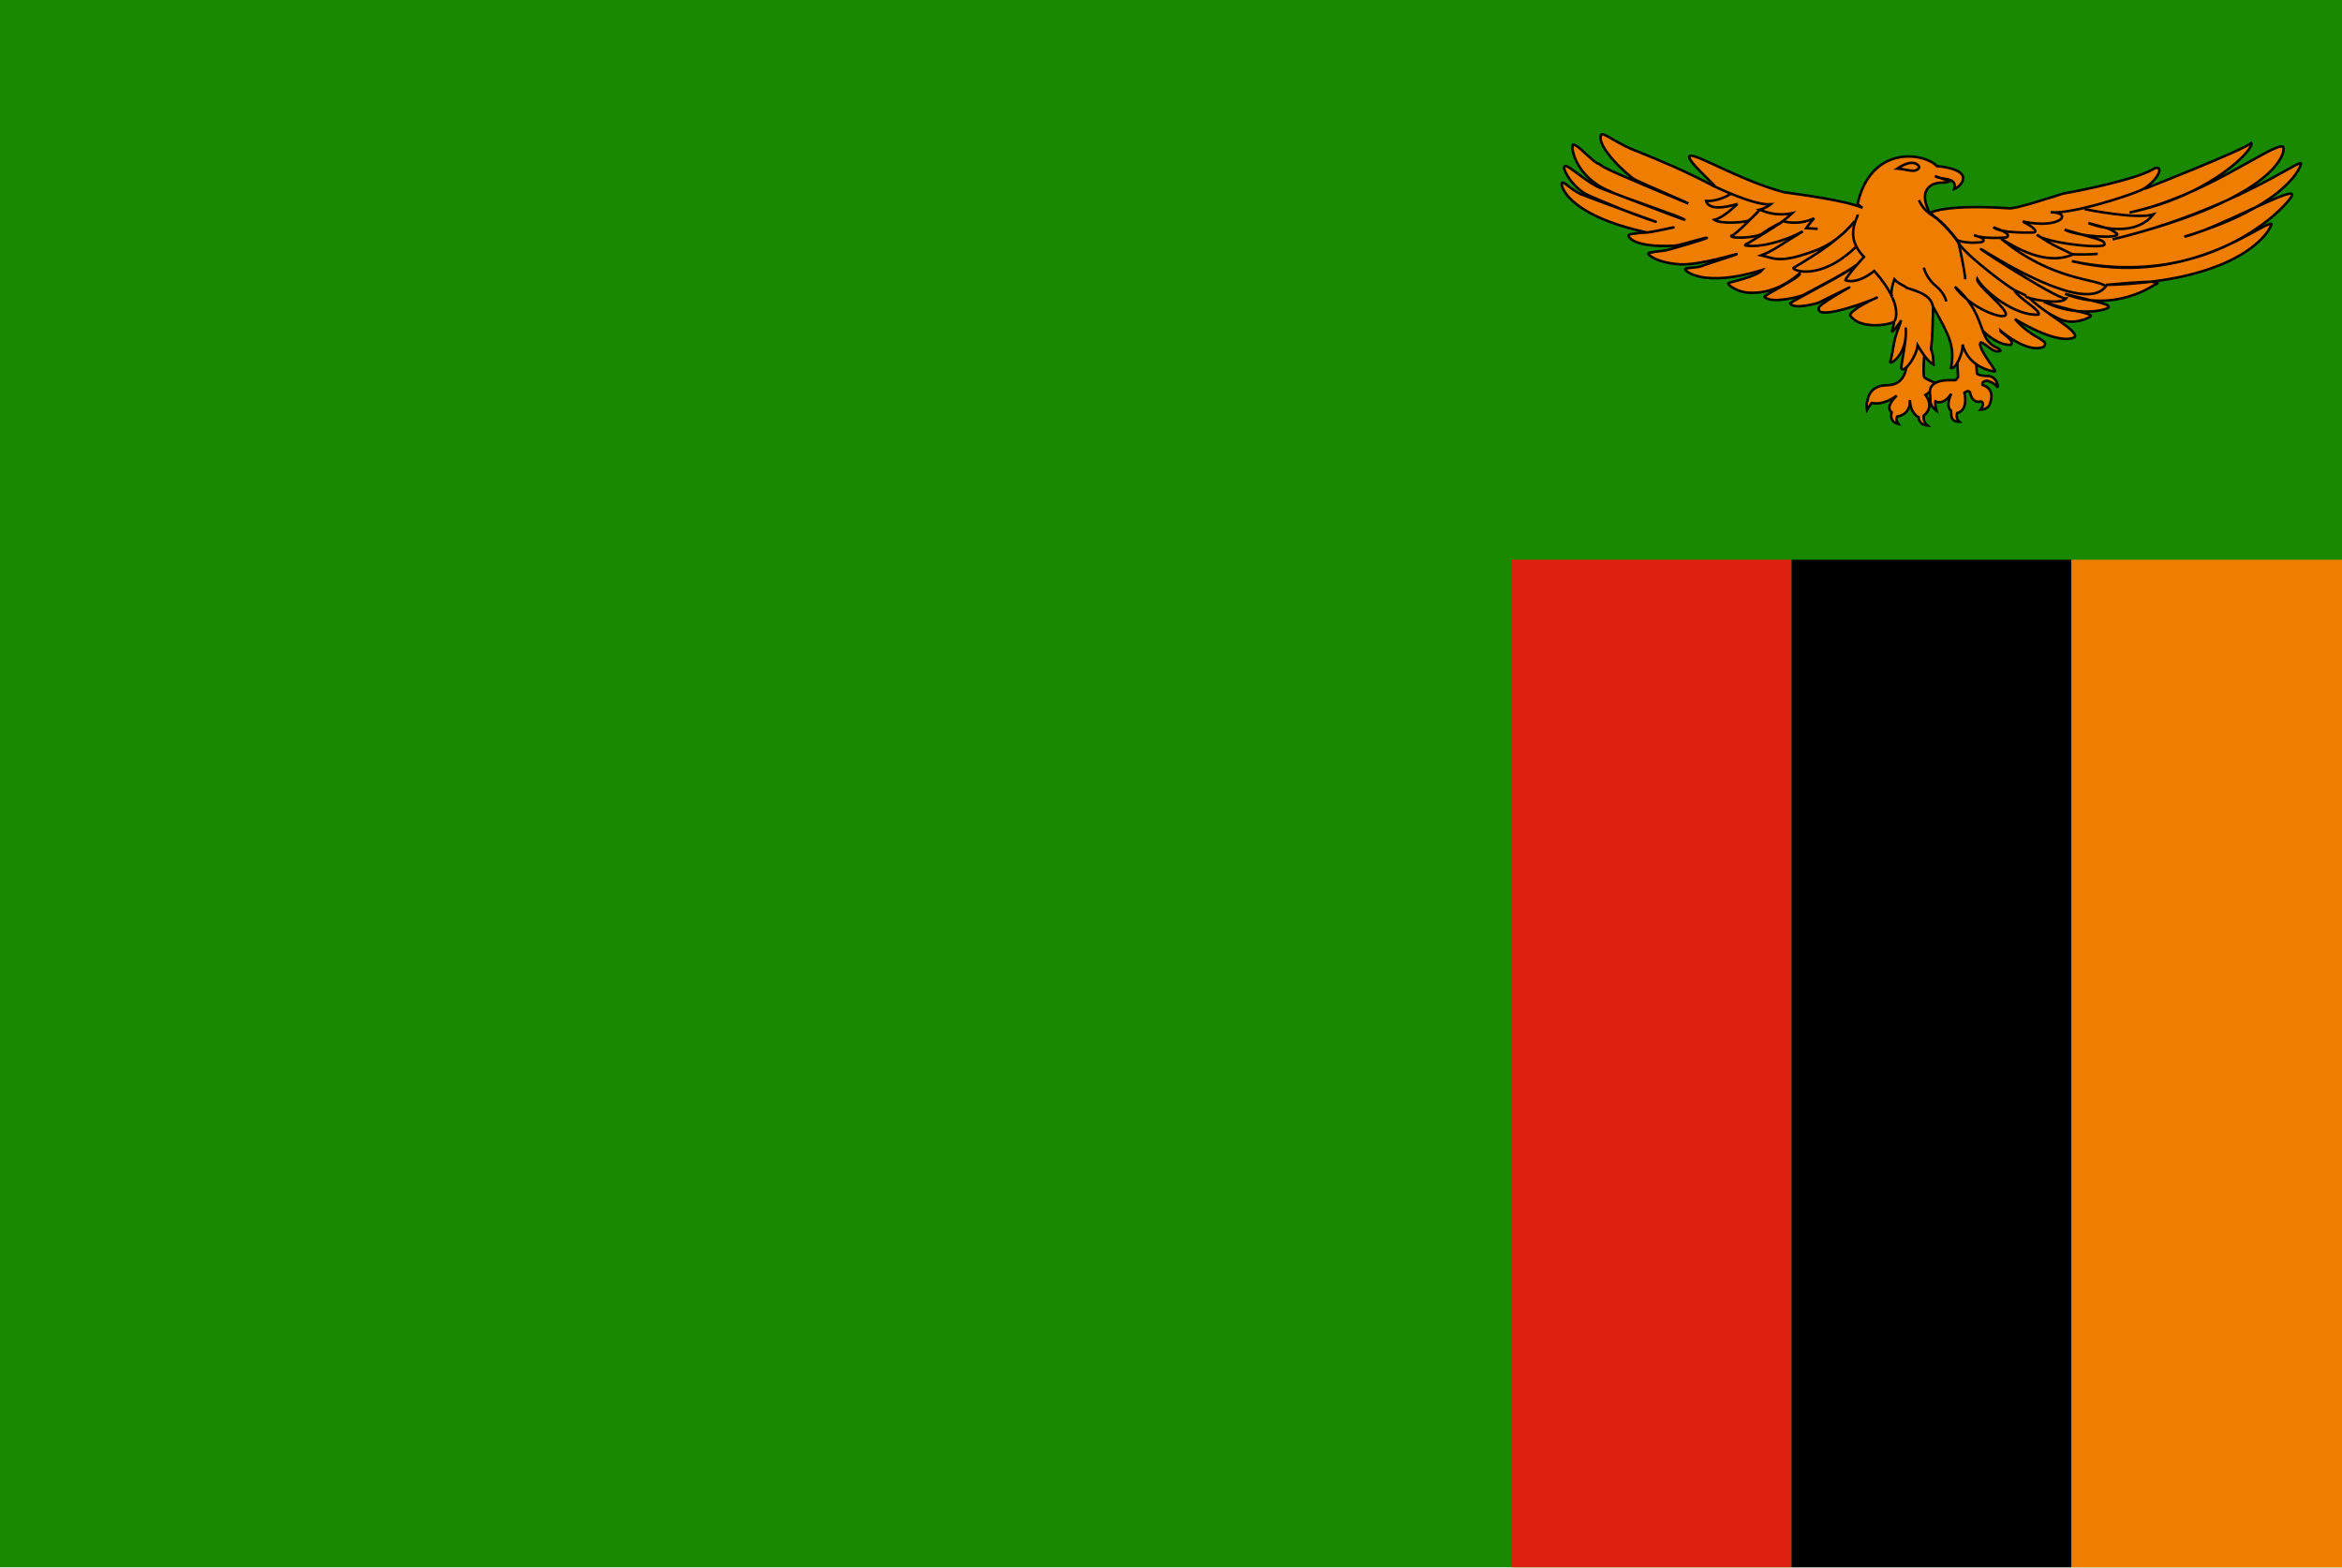
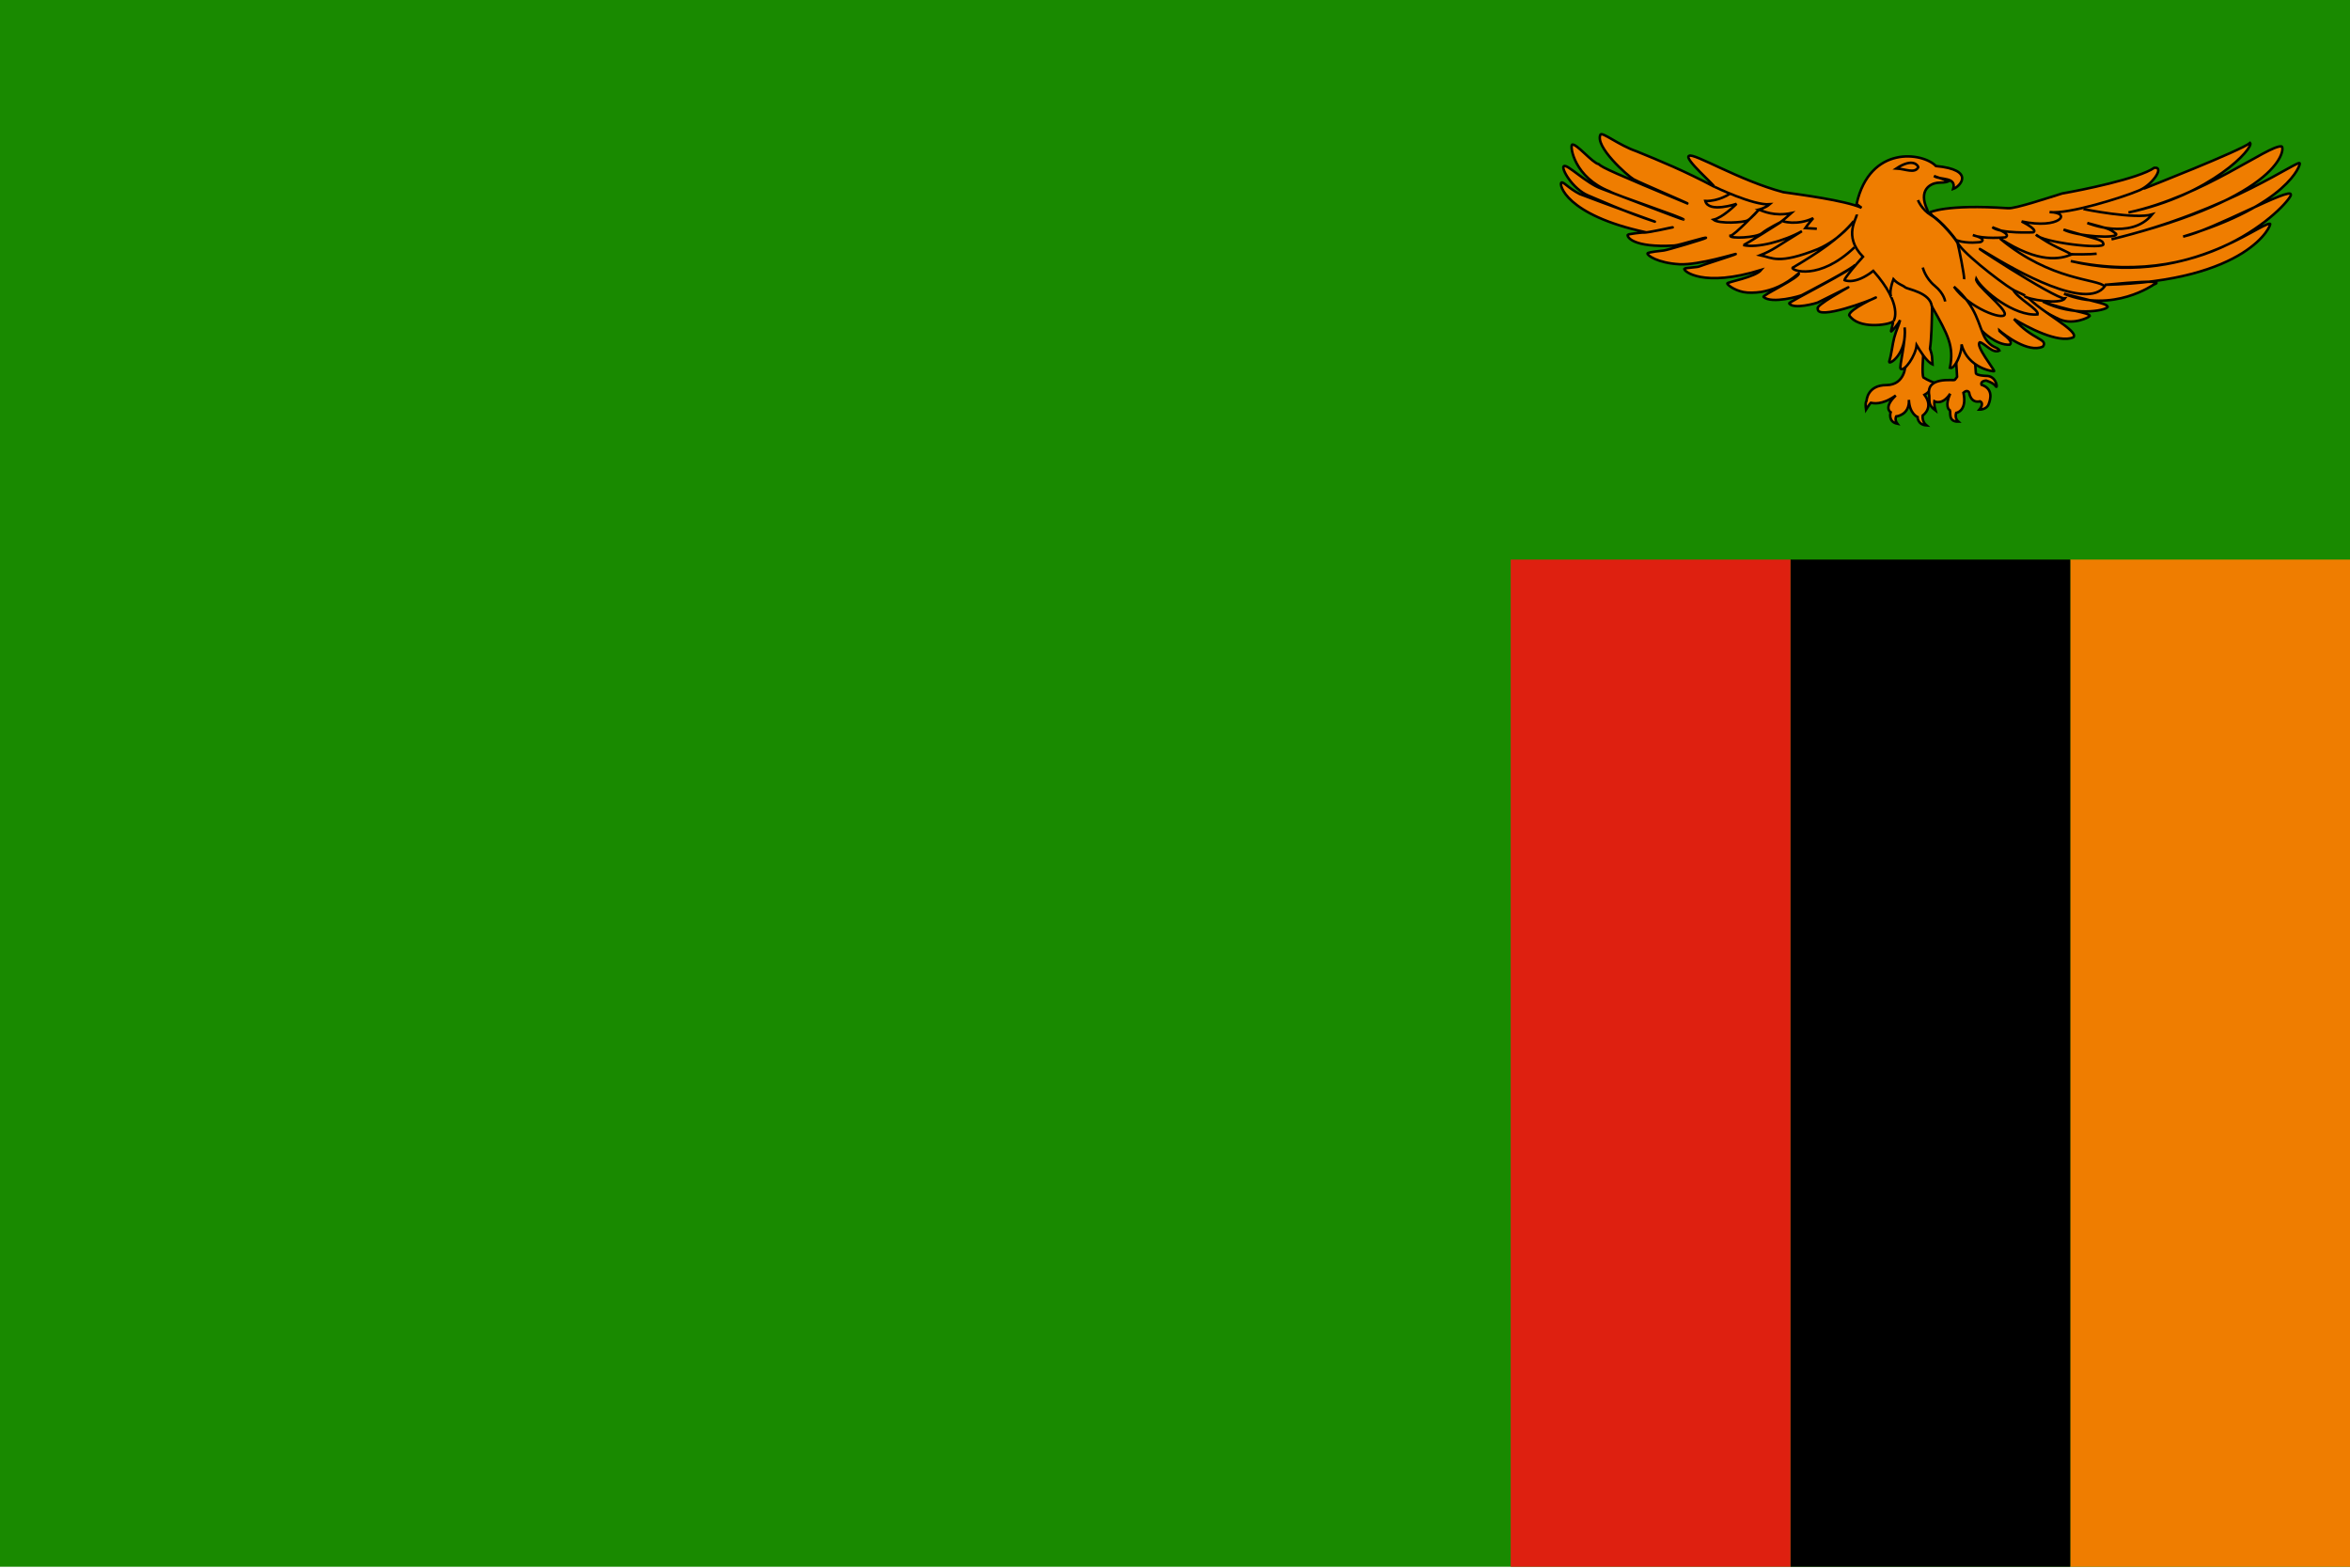
- <svg xmlns="http://www.w3.org/2000/svg" width="127pt" height="85pt" viewBox="0 0 127 85" version="1.1">
-   <g id="surface1241">
-     <rect x="0" y="0" width="127" height="85" style="fill:rgb(9.804%,54.117%,0%);fill-opacity:1;stroke:none;" />
-     <path style=" stroke:none;fill-rule:evenodd;fill:rgb(93.724%,49.019%,0%);fill-opacity:1;" d="M 112.32 30.355 L 127.5 30.355 L 127.5 85 L 112.32 85 Z M 112.32 30.355 " />
-     <path style=" stroke:none;fill-rule:evenodd;fill:rgb(0%,0%,0%);fill-opacity:1;" d="M 97.145 30.355 L 112.32 30.355 L 112.32 85 L 97.145 85 Z M 97.145 30.355 " />
-     <path style=" stroke:none;fill-rule:evenodd;fill:rgb(87.057%,12.549%,6.274%);fill-opacity:1;" d="M 81.965 30.355 L 97.145 30.355 L 97.145 85 L 81.965 85 Z M 81.965 30.355 " />
-     <path style="fill-rule:evenodd;fill:rgb(93.724%,49.019%,0%);fill-opacity:1;stroke-width:0.137;stroke-linecap:butt;stroke-linejoin:miter;stroke:rgb(0%,0%,0%);stroke-opacity:1;stroke-miterlimit:4;" d="M 116.355 10.219 C 116.355 10.219 121.574 8.176 122.082 7.754 C 122.312 8.004 119.988 10.578 115.48 11.527 C 119.574 10.641 123.07 7.855 123.785 7.941 C 123.992 7.984 123.945 10.664 114.559 12.984 C 121.047 11.422 124.82 8.555 124.773 8.871 C 124.82 8.934 124.129 11.129 118.449 12.836 C 120.035 12.5 124.336 10.094 124.289 10.559 C 124.43 10.746 120.125 15.812 112.352 14.164 C 118.562 15.641 122.586 12.078 123.164 12.141 C 123.277 12.16 122.012 15.262 114.191 15.453 C 117.941 15.094 116.859 15.43 116.859 15.43 C 116.859 15.43 114.652 17.012 111.984 15.938 C 114.078 16.465 114.309 16.484 114.352 16.656 C 114.215 16.867 112.488 17.184 110.832 16.359 C 112.168 16.867 113.363 16.949 113.387 17.141 C 113.363 17.203 112.512 17.648 111.754 17.332 C 110.996 17.012 104.004 13.07 104.004 13.07 L 115.918 10.074 Z M 116.355 10.219 " />
-     <path style="fill-rule:evenodd;fill:rgb(93.724%,49.019%,0%);fill-opacity:1;stroke-width:0.137;stroke-linecap:butt;stroke-linejoin:miter;stroke:rgb(0%,0%,0%);stroke-opacity:1;stroke-miterlimit:4;" d="M 102.348 20.891 C 101.301 20.891 101.27 21.746 101.27 21.746 C 101.27 21.746 101.184 21.809 101.242 22.223 C 101.414 21.941 101.5 21.852 101.5 21.852 C 101.617 21.871 102.098 22.004 102.855 21.457 C 102.164 22.117 102.578 22.363 102.578 22.363 C 102.578 22.363 102.414 22.883 102.941 22.992 C 102.781 22.777 102.875 22.594 102.875 22.594 C 102.875 22.594 103.617 22.523 103.566 21.695 C 103.598 22.445 104.039 22.629 104.039 22.629 C 104.039 22.629 104.039 23.043 104.52 23.078 C 104.262 22.867 104.316 22.539 104.316 22.539 C 104.316 22.539 104.941 22.125 104.414 21.422 C 104.73 21.254 104.992 20.785 104.992 20.785 C 104.992 20.785 104.559 20.617 104.355 20.477 C 104.258 20.293 104.348 19.277 104.348 19.277 L 104.086 17.965 L 103.348 20.012 C 103.375 19.719 103.395 20.891 102.348 20.891 Z M 102.348 20.891 " />
-     <path style="fill-rule:evenodd;fill:rgb(93.724%,49.019%,0%);fill-opacity:1;stroke-width:0.137;stroke-linecap:butt;stroke-linejoin:miter;stroke:rgb(0%,0%,0%);stroke-opacity:1;stroke-miterlimit:4;" d="M 107.523 17.941 C 107.543 17.965 108.305 18.742 109.039 18.703 C 109.316 18.492 108.465 18.027 108.465 17.922 C 108.762 18.176 110.027 19.164 110.832 18.809 C 111.156 18.387 110.258 18.449 109.27 17.309 C 109.961 17.73 111.684 18.66 112.488 18.301 C 112.836 17.965 110.695 16.906 109.984 16.086 L 108.145 15.219 L 105.637 17.098 Z M 107.523 17.941 " />
-     <path style="fill-rule:evenodd;fill:rgb(93.724%,49.019%,0%);fill-opacity:1;stroke-width:0.137;stroke-linecap:butt;stroke-linejoin:miter;stroke:rgb(0%,0%,0%);stroke-opacity:1;stroke-miterlimit:4;" d="M 104.691 11.527 C 104.691 11.527 105.543 11.062 108.949 11.297 C 109.316 11.34 111.27 10.684 111.891 10.496 C 112.883 10.324 116.031 9.691 116.883 9.102 C 117.48 9.039 116.723 10.113 115.965 10.367 C 115.16 10.707 112.238 11.633 111.203 11.508 C 112.445 11.527 111.754 12.457 109.684 12.012 C 110.672 12.52 110.305 12.605 110.305 12.605 C 110.305 12.605 108.559 12.688 108.098 12.328 C 109.27 12.73 108.785 12.879 108.785 12.879 C 108.785 12.879 107.59 12.984 107.039 12.754 C 107.891 12.984 107.453 13.133 107.453 13.133 C 107.453 13.133 106.762 13.238 106.188 13.047 C 105.613 12.859 104.738 11.527 104.691 11.527 Z M 104.691 11.527 " />
-     <path style="fill-rule:evenodd;fill:rgb(93.724%,49.019%,0%);fill-opacity:1;stroke-width:0.137;stroke-linecap:butt;stroke-linejoin:miter;stroke:rgb(0%,0%,0%);stroke-opacity:1;stroke-miterlimit:4;" d="M 106.059 18.379 L 106.184 20.441 C 106.184 20.441 106.113 20.547 106.059 20.609 C 106 20.672 104.461 20.391 104.672 21.465 C 104.672 21.906 104.684 22.02 105.008 22.266 C 104.922 21.977 104.953 21.773 104.953 21.773 C 104.953 21.773 105.383 22.012 105.809 21.359 C 105.52 22.004 105.723 22.23 105.789 22.25 C 105.855 22.363 105.672 22.883 106.25 22.875 C 106.027 22.684 106.133 22.398 106.133 22.398 C 106.133 22.398 106.738 22.312 106.527 21.305 C 106.75 21.105 106.836 21.297 106.836 21.297 C 106.836 21.297 106.902 21.898 107.434 21.773 C 107.672 21.898 107.395 22.223 107.395 22.223 C 107.395 22.223 107.777 22.23 107.895 21.934 C 108.008 21.633 108.145 21.094 107.508 20.875 C 107.434 20.664 107.758 20.645 107.758 20.645 C 107.758 20.645 108.164 20.77 108.277 20.953 C 108.395 21.141 108.355 20.469 107.855 20.398 C 107.238 20.379 107.203 20.266 107.203 20.238 C 107.203 20.215 107.094 18.742 107.047 18.316 Z M 106.059 18.379 " />
-     <path style="fill-rule:evenodd;fill:rgb(93.724%,49.019%,0%);fill-opacity:1;stroke-width:0.137;stroke-linecap:butt;stroke-linejoin:miter;stroke:rgb(0%,0%,0%);stroke-opacity:1;stroke-miterlimit:4;" d="M 108.195 20.137 C 108.203 20.043 107.148 18.738 107.414 18.57 C 107.684 18.621 108.125 19.215 108.48 19.02 C 108.371 18.789 108.055 18.918 107.691 18.328 C 107.332 17.656 107.277 16.652 106.012 15.555 C 106.832 16.715 108.691 17.395 108.77 17.059 C 108.848 16.719 107.133 15.438 107.219 15.129 C 107.562 15.766 109.285 17.176 110.551 17.059 C 110.641 16.785 109.512 16.238 109.223 15.727 C 108.414 15.227 106.246 13.512 106.199 13.113 C 105.41 12.059 104.918 11.738 104.691 11.617 C 104.602 11.523 104.578 11.43 104.562 11.371 C 104.07 10.312 104.719 9.969 105.102 9.918 C 105.414 9.887 105.504 9.93 105.73 9.828 C 105.461 9.734 105.195 9.645 104.93 9.551 C 105.277 9.781 106.164 9.578 105.973 10.25 C 106.359 10.113 107.188 9.211 105.035 9.008 C 104.332 8.27 101.453 7.848 100.73 11.066 C 100.789 11.109 100.816 11.148 101 11.273 C 100.09 10.867 97.637 10.555 96.75 10.426 C 94.363 9.793 91.879 8.27 91.641 8.457 C 91.32 8.586 93.086 10.09 92.992 10.125 C 91.465 9.305 90.066 8.727 88.77 8.199 C 87.855 7.887 86.938 7.156 86.836 7.297 C 86.5 7.934 88.305 9.543 88.637 9.73 C 88.973 9.91 91.609 11.035 91.57 11.047 C 87.602 9.395 86.934 9.094 86.734 8.902 C 86.387 8.832 85.531 7.777 85.297 7.844 C 85.164 7.961 85.426 9.629 87.32 10.379 C 87.629 10.586 91.383 11.82 91.348 11.918 C 91.336 11.941 87.047 10.293 86.879 10.234 C 86.055 9.938 85.039 8.895 84.848 9.012 C 84.668 9.117 85.316 10.246 86.152 10.602 C 86.59 10.777 88.27 11.539 89.785 12.027 C 89.883 12.059 87.062 11.047 85.711 10.527 C 85.094 10.215 84.805 9.824 84.711 9.91 C 84.574 9.992 84.938 11.66 89.289 12.602 C 89.402 12.645 90.82 12.293 90.75 12.34 C 90.734 12.352 89.344 12.629 89.207 12.617 C 89.086 12.602 88.324 12.699 88.312 12.738 C 88.266 12.852 88.59 13.445 90.836 13.324 C 91.121 13.305 92.684 12.801 92.551 12.91 C 92.484 12.965 90.43 13.578 90.27 13.59 C 90.137 13.609 89.414 13.676 89.387 13.746 C 89.352 13.844 89.922 14.27 91.129 14.336 C 92.195 14.387 94.227 13.738 94.188 13.781 C 94.145 13.82 92.23 14.426 92.18 14.461 C 92.109 14.496 91.406 14.531 91.383 14.582 C 91.324 14.703 92.395 15.621 95.559 14.645 C 95.242 15.035 93.707 15.305 93.711 15.375 C 93.703 15.43 94.047 15.734 94.582 15.844 C 94.852 15.898 95.219 15.887 95.555 15.84 C 96.156 15.727 96.789 15.508 97.598 14.824 C 97.695 15.039 95.582 16.02 95.684 16.113 C 96.141 16.504 97.66 16.062 97.758 16.012 C 97.859 15.961 100.688 14.5 100.676 14.328 C 100.723 14.547 97.031 16.387 97.07 16.461 C 97.309 16.809 98.57 16.441 98.629 16.41 C 98.688 16.379 100.238 15.613 100.281 15.59 C 100.32 15.566 98.461 16.59 98.625 16.742 C 98.547 17.406 101.535 16.285 101.77 16.145 C 101.887 16.078 100.332 16.773 100.328 17.102 C 100.828 17.879 102.43 17.633 102.676 17.461 C 102.801 17.375 102.531 18.039 102.617 17.977 C 102.648 17.965 102.965 17.621 103.09 17.371 C 103.051 17.586 102.875 17.93 102.77 18.32 C 102.668 18.711 102.641 19.152 102.5 19.621 C 102.465 19.828 103.484 19.219 103.336 17.762 C 103.426 18.52 103.016 19.938 103.121 20.012 C 103.336 20.16 103.93 19.305 103.988 18.73 C 104.164 19.02 104.531 19.629 104.848 19.77 C 104.816 19.328 104.855 19.348 104.711 18.914 C 104.797 18.34 104.805 17.543 104.828 16.645 C 105.688 18.16 106.031 18.801 105.793 19.961 C 106.047 20.059 106.457 19.148 106.426 18.684 C 106.754 19.98 108.176 20.176 108.195 20.137 Z M 108.195 20.137 " />
-     <path style=" stroke:none;fill-rule:evenodd;fill:rgb(93.724%,49.019%,0%);fill-opacity:1;" d="M 93.84 10.52 C 93.84 10.52 93.25 10.926 92.52 10.902 C 92.703 11.574 94.215 11.059 94.215 11.059 C 94.215 11.059 93.488 11.801 92.965 11.922 C 93.277 12.16 94.594 12.074 94.816 11.957 C 95.039 11.836 95.43 11.371 95.43 11.371 C 95.43 11.371 94.074 12.805 93.879 12.793 C 93.852 12.961 95.301 12.902 95.598 12.648 C 95.898 12.398 96.656 12.027 96.656 12.027 C 96.656 12.027 94.672 13.297 94.582 13.297 C 95.324 13.477 96.812 13.082 97.762 12.543 C 96.355 13.402 96.227 13.559 95.508 13.848 C 96.145 13.977 96.473 14.371 98.637 13.512 C 99.875 12.973 100.578 11.992 100.578 11.992 C 99.809 12.938 98.598 13.738 97.254 14.527 C 97.176 14.672 98.688 15.258 100.617 13.414 Z M 93.84 10.52 " />
-     <path style="fill:none;stroke-width:0.137;stroke-linecap:butt;stroke-linejoin:miter;stroke:rgb(0%,0%,0%);stroke-opacity:1;stroke-miterlimit:4;" d="M 93.84 10.52 C 93.84 10.52 93.25 10.926 92.52 10.902 C 92.703 11.574 94.215 11.059 94.215 11.059 C 94.215 11.059 93.488 11.801 92.965 11.922 C 93.277 12.16 94.594 12.074 94.816 11.957 C 95.039 11.836 95.43 11.371 95.43 11.371 C 95.43 11.371 94.074 12.805 93.879 12.793 C 93.852 12.961 95.301 12.902 95.598 12.648 C 95.898 12.398 96.656 12.027 96.656 12.027 C 96.656 12.027 94.672 13.297 94.582 13.297 C 95.324 13.477 96.812 13.082 97.762 12.543 C 96.355 13.402 96.227 13.559 95.508 13.848 C 96.145 13.977 96.473 14.371 98.637 13.512 C 99.875 12.973 100.578 11.992 100.578 11.992 C 99.809 12.938 98.598 13.738 97.254 14.527 C 97.176 14.672 98.688 15.258 100.617 13.414 " />
-     <path style=" stroke:none;fill-rule:evenodd;fill:rgb(93.724%,49.019%,0%);fill-opacity:1;" d="M 104.32 14.516 C 104.32 14.516 104.453 15.078 104.973 15.508 C 105.496 15.938 105.535 16.355 105.535 16.355 Z M 104.32 14.516 " />
-     <path style="fill:none;stroke-width:0.137;stroke-linecap:butt;stroke-linejoin:miter;stroke:rgb(0%,0%,0%);stroke-opacity:1;stroke-miterlimit:4;" d="M 104.32 14.516 C 104.32 14.516 104.453 15.078 104.973 15.508 C 105.496 15.938 105.535 16.355 105.535 16.355 " />
-     <path style=" stroke:none;fill-rule:evenodd;fill:rgb(93.724%,49.019%,0%);fill-opacity:1;" d="M 104.062 10.855 C 104.062 10.855 104.242 11.359 104.777 11.68 C 105.324 12.004 106.148 13.02 106.211 13.199 C 106.277 13.418 106.59 14.98 106.566 15.148 Z M 104.062 10.855 " />
-     <path style="fill:none;stroke-width:0.137;stroke-linecap:butt;stroke-linejoin:miter;stroke:rgb(0%,0%,0%);stroke-opacity:1;stroke-miterlimit:4;" d="M 104.062 10.855 C 104.062 10.855 104.242 11.359 104.777 11.68 C 105.324 12.004 106.148 13.02 106.211 13.199 C 106.277 13.418 106.59 14.98 106.566 15.148 " />
-     <path style=" stroke:none;fill-rule:evenodd;fill:rgb(93.724%,49.019%,0%);fill-opacity:1;" d="M 100.734 11.633 C 100.773 11.824 99.969 12.793 101.074 13.93 C 100.07 15.055 100.07 15.195 100.07 15.195 C 100.07 15.195 100.633 15.484 101.637 14.695 C 103.293 16.562 102.738 17.414 102.738 17.414 Z M 100.734 11.633 " />
-     <path style="fill:none;stroke-width:0.137;stroke-linecap:butt;stroke-linejoin:miter;stroke:rgb(0%,0%,0%);stroke-opacity:1;stroke-miterlimit:4;" d="M 100.734 11.633 C 100.773 11.824 99.969 12.793 101.074 13.93 C 100.07 15.055 100.07 15.195 100.07 15.195 C 100.07 15.195 100.633 15.484 101.637 14.695 C 103.293 16.562 102.738 17.414 102.738 17.414 " />
-     <path style=" stroke:none;fill-rule:evenodd;fill:rgb(93.724%,49.019%,0%);fill-opacity:1;" d="M 102.609 16.098 C 102.609 16.098 102.457 15.898 102.727 15.148 C 102.973 15.418 103.246 15.477 103.363 15.586 C 103.484 15.695 104.734 15.863 104.812 16.629 Z M 102.609 16.098 " />
-     <path style="fill:none;stroke-width:0.137;stroke-linecap:butt;stroke-linejoin:miter;stroke:rgb(0%,0%,0%);stroke-opacity:1;stroke-miterlimit:4;" d="M 102.609 16.098 C 102.609 16.098 102.457 15.898 102.727 15.148 C 102.973 15.418 103.246 15.477 103.363 15.586 C 103.484 15.695 104.734 15.863 104.812 16.629 " />
-     <path style="fill-rule:evenodd;fill:rgb(93.724%,49.019%,0%);fill-opacity:1;stroke-width:0.137;stroke-linecap:butt;stroke-linejoin:miter;stroke:rgb(0%,0%,0%);stroke-opacity:1;stroke-miterlimit:4;" d="M 104.078 9.074 C 104.078 9.016 103.824 8.52 102.887 9.141 C 103.391 9.168 103.887 9.434 104.078 9.074 Z M 104.078 9.074 " />
-     <path style=" stroke:none;fill-rule:evenodd;fill:rgb(93.724%,49.019%,0%);fill-opacity:1;" d="M 113.043 11.34 C 113.09 11.359 115.848 11.906 116.77 11.633 C 115.594 13.07 113.25 12.098 113.25 12.098 C 114.398 12.414 114.445 12.395 114.812 12.688 C 114.93 12.961 112.695 12.836 111.961 12.457 C 114.008 13.047 114.055 13.004 114.125 13.238 C 114.215 13.555 110.766 13.152 110.465 12.73 C 111.387 13.387 111.891 13.512 112.398 13.809 C 111.777 14.059 110.625 14.312 108.512 12.941 C 111.293 15.262 113.801 15.113 114.191 15.535 C 113.227 16.844 109.477 14.758 107.75 13.703 C 106.027 12.648 111.523 16.254 112.031 16.191 C 111.777 16.551 109.961 16.234 109.844 16.062 Z M 113.043 11.34 " />
-     <path style="fill:none;stroke-width:0.137;stroke-linecap:butt;stroke-linejoin:miter;stroke:rgb(0%,0%,0%);stroke-opacity:1;stroke-miterlimit:4;" d="M 113.043 11.34 C 113.09 11.359 115.848 11.906 116.77 11.633 C 115.594 13.07 113.25 12.098 113.25 12.098 C 114.398 12.414 114.445 12.395 114.812 12.688 C 114.93 12.961 112.695 12.836 111.961 12.457 C 114.008 13.047 114.055 13.004 114.125 13.238 C 114.215 13.555 110.766 13.152 110.465 12.73 C 111.387 13.387 111.891 13.512 112.398 13.809 C 111.777 14.059 110.625 14.312 108.512 12.941 C 111.293 15.262 113.801 15.113 114.191 15.535 C 113.227 16.844 109.477 14.758 107.75 13.703 C 106.027 12.648 111.523 16.254 112.031 16.191 C 111.777 16.551 109.961 16.234 109.844 16.062 " />
-     <path style=" stroke:none;fill-rule:evenodd;fill:rgb(93.724%,49.019%,0%);fill-opacity:1;" d="M 113.754 13.766 C 113.434 13.809 112.469 13.809 112.328 13.785 Z M 113.754 13.766 " />
-     <path style="fill:none;stroke-width:0.137;stroke-linecap:butt;stroke-linejoin:miter;stroke:rgb(0%,0%,0%);stroke-opacity:1;stroke-miterlimit:4;" d="M 113.754 13.766 C 113.434 13.809 112.469 13.809 112.328 13.785 " />
-     <path style=" stroke:none;fill-rule:evenodd;fill:rgb(93.724%,49.019%,0%);fill-opacity:1;" d="M 93.031 10.137 C 93.031 10.137 95.129 11.156 96.016 11.082 C 95.781 11.285 95.43 11.371 95.43 11.371 C 95.652 11.453 96.262 11.754 97.188 11.562 C 96.969 11.766 96.68 11.992 96.68 11.992 C 96.68 11.992 97.477 12.266 98.375 11.836 C 98.102 12.148 97.945 12.375 97.945 12.375 L 98.57 12.41 Z M 93.031 10.137 " />
-     <path style="fill:none;stroke-width:0.137;stroke-linecap:butt;stroke-linejoin:miter;stroke:rgb(0%,0%,0%);stroke-opacity:1;stroke-miterlimit:4;" d="M 93.031 10.137 C 93.031 10.137 95.129 11.156 96.016 11.082 C 95.781 11.285 95.43 11.371 95.43 11.371 C 95.652 11.453 96.262 11.754 97.188 11.562 C 96.969 11.766 96.68 11.992 96.68 11.992 C 96.68 11.992 97.477 12.266 98.375 11.836 C 98.102 12.148 97.945 12.375 97.945 12.375 L 98.57 12.41 " />
+ <svg xmlns="http://www.w3.org/2000/svg" viewBox="0 0 1000 667" version="1.1">
+   <defs>
+     <clipPath id="clip1">
+       <path d="M 0 0 L 1000 0 L 1000 666.719 L 0 666.719 Z M 0 0 " />
+     </clipPath>
+     <clipPath id="clip2">
+       <path d="M 880 238 L 1000 238 L 1000 666.719 L 880 666.719 Z M 880 238 " />
+     </clipPath>
+     <clipPath id="clip3">
+       <path d="M 761 238 L 881 238 L 881 666.719 L 761 666.719 Z M 761 238 " />
+     </clipPath>
+     <clipPath id="clip4">
+       <path d="M 642 238 L 762 238 L 762 666.719 L 642 666.719 Z M 642 238 " />
+     </clipPath>
+   </defs>
+   <g id="surface1319">
+     <g clip-path="url(#clip1)" clip-rule="nonzero">
+       <path style=" stroke:none;fill-rule:evenodd;fill:rgb(9.804%,54.117%,0%);fill-opacity:1;" d="M 0 666.668 L 0 0 L 1000 0 L 1000 666.668 Z M 0 666.668 " />
+     </g>
+     <g clip-path="url(#clip2)" clip-rule="nonzero">
+       <path style=" stroke:none;fill-rule:evenodd;fill:rgb(93.724%,49.019%,0%);fill-opacity:1;" d="M 880.953 238.094 L 1000 238.094 L 1000 666.668 L 880.953 666.668 Z M 880.953 238.094 " />
+     </g>
+     <g clip-path="url(#clip3)" clip-rule="nonzero">
+       <path style=" stroke:none;fill-rule:evenodd;fill:rgb(0%,0%,0%);fill-opacity:1;" d="M 761.906 238.094 L 880.953 238.094 L 880.953 666.668 L 761.906 666.668 Z M 761.906 238.094 " />
+     </g>
+     <g clip-path="url(#clip4)" clip-rule="nonzero">
+       <path style=" stroke:none;fill-rule:evenodd;fill:rgb(87.057%,12.549%,6.274%);fill-opacity:1;" d="M 642.855 238.094 L 761.906 238.094 L 761.906 666.668 L 642.855 666.668 Z M 642.855 238.094 " />
+     </g>
+     <path style="fill-rule:evenodd;fill:rgb(93.724%,49.019%,0%);fill-opacity:1;stroke-width:1.071;stroke-linecap:butt;stroke-linejoin:miter;stroke:rgb(0%,0%,0%);stroke-opacity:1;stroke-miterlimit:4;" d="M 912.582 80.16 C 912.582 80.16 953.535 64.109 957.504 60.801 C 959.309 62.785 941.086 82.973 905.727 90.418 C 937.84 83.469 965.262 61.625 970.855 62.289 C 972.48 62.617 972.117 83.633 898.512 101.836 C 949.387 89.59 978.973 67.086 978.613 69.57 C 978.973 70.066 973.562 87.273 929 100.676 C 941.449 98.031 975.184 79.168 974.824 82.809 C 975.906 84.297 942.172 124.008 881.191 111.102 C 929.902 122.684 961.473 94.719 965.984 95.219 C 966.887 95.383 956.965 119.707 895.625 121.195 C 925.031 118.383 916.555 121.031 916.555 121.031 C 916.555 121.031 899.234 133.441 878.305 125.004 C 894.723 129.141 896.527 129.305 896.887 130.625 C 895.805 132.281 882.277 134.762 869.285 128.312 C 879.75 132.281 889.129 132.945 889.309 134.434 C 889.129 134.93 882.453 138.406 876.5 135.922 C 870.547 133.441 815.703 102.496 815.703 102.496 L 909.156 79 Z M 912.582 80.16 " />
+     <path style="fill-rule:evenodd;fill:rgb(93.724%,49.019%,0%);fill-opacity:1;stroke-width:1.071;stroke-linecap:butt;stroke-linejoin:miter;stroke:rgb(0%,0%,0%);stroke-opacity:1;stroke-miterlimit:4;" d="M 802.719 163.859 C 794.504 163.859 794.277 170.566 794.277 170.566 C 794.277 170.566 793.598 171.051 794.051 174.301 C 795.406 172.09 796.086 171.395 796.086 171.395 C 796.992 171.535 800.762 172.574 806.715 168.285 C 801.289 173.469 804.527 175.406 804.527 175.406 C 804.527 175.406 803.25 179.488 807.395 180.316 C 806.113 178.656 806.867 177.207 806.867 177.207 C 806.867 177.207 812.672 176.652 812.297 170.152 C 812.523 176.031 815.988 177.48 815.988 177.48 C 815.988 177.48 815.988 180.73 819.758 181.008 C 817.723 179.348 818.176 176.789 818.176 176.789 C 818.176 176.789 823.078 173.539 818.93 168.008 C 821.418 166.695 823.453 163.031 823.453 163.031 C 823.453 163.031 820.062 161.715 818.477 160.609 C 817.723 159.156 818.402 151.203 818.402 151.203 L 816.367 140.902 L 810.562 156.945 C 810.785 154.66 810.938 163.859 802.719 163.859 Z M 802.719 163.859 " />
+     <path style="fill-rule:evenodd;fill:rgb(93.724%,49.019%,0%);fill-opacity:1;stroke-width:1.071;stroke-linecap:butt;stroke-linejoin:miter;stroke:rgb(0%,0%,0%);stroke-opacity:1;stroke-miterlimit:4;" d="M 843.305 140.719 C 843.488 140.887 849.441 147.012 855.215 146.676 C 857.379 145.023 850.703 141.383 850.703 140.555 C 853.047 142.543 862.969 150.32 869.285 147.504 C 871.809 144.195 864.773 144.691 857.016 135.758 C 862.43 139.066 875.961 146.348 882.277 143.535 C 884.98 140.887 868.203 132.613 862.609 126.16 L 848.176 119.375 L 828.512 134.102 Z M 843.305 140.719 " />
+     <path style="fill-rule:evenodd;fill:rgb(93.724%,49.019%,0%);fill-opacity:1;stroke-width:1.071;stroke-linecap:butt;stroke-linejoin:miter;stroke:rgb(0%,0%,0%);stroke-opacity:1;stroke-miterlimit:4;" d="M 821.117 90.418 C 821.117 90.418 827.793 86.777 854.492 88.598 C 857.379 88.93 872.711 83.801 877.582 82.309 C 885.344 80.988 910.055 76.023 916.73 71.391 C 921.422 70.895 915.469 79.332 909.516 81.316 C 903.203 83.965 880.289 91.246 872.172 90.254 C 881.914 90.418 876.5 97.699 860.266 94.223 C 868.023 98.195 865.137 98.859 865.137 98.859 C 865.137 98.859 851.426 99.52 847.816 96.707 C 857.016 99.852 853.23 101.008 853.23 101.008 C 853.23 101.008 843.848 101.836 839.52 100.016 C 846.191 101.836 842.766 102.996 842.766 102.996 C 842.766 102.996 837.355 103.824 832.844 102.332 C 828.332 100.844 821.477 90.418 821.117 90.418 Z M 821.117 90.418 " />
+     <path style="fill-rule:evenodd;fill:rgb(93.724%,49.019%,0%);fill-opacity:1;stroke-width:1.071;stroke-linecap:butt;stroke-linejoin:miter;stroke:rgb(0%,0%,0%);stroke-opacity:1;stroke-miterlimit:4;" d="M 831.82 144.148 L 832.805 160.332 C 832.805 160.332 832.277 161.164 831.82 161.645 C 831.371 162.129 819.305 159.918 820.965 168.355 C 820.965 171.812 821.039 172.711 823.605 174.645 C 822.926 172.367 823.152 170.773 823.152 170.773 C 823.152 170.773 826.543 172.641 829.863 167.523 C 827.602 172.574 829.184 174.371 829.711 174.508 C 830.238 175.41 828.805 179.488 833.332 179.418 C 831.598 177.898 832.426 175.684 832.426 175.684 C 832.426 175.684 837.176 174.992 835.516 167.109 C 837.25 165.52 837.93 167.043 837.93 167.043 C 837.93 167.043 838.457 171.742 842.605 170.773 C 844.488 171.742 842.305 174.301 842.305 174.301 C 842.305 174.301 845.316 174.371 846.223 172.02 C 847.129 169.668 848.184 165.449 843.207 163.723 C 842.605 162.062 845.168 161.922 845.168 161.922 C 845.168 161.922 848.336 162.891 849.238 164.344 C 850.145 165.793 849.84 160.539 845.922 159.984 C 841.098 159.848 840.793 158.949 840.793 158.742 C 840.793 158.535 839.965 146.988 839.59 143.668 Z M 831.82 144.148 " />
+     <path style="fill-rule:evenodd;fill:rgb(93.724%,49.019%,0%);fill-opacity:1;stroke-width:1.071;stroke-linecap:butt;stroke-linejoin:miter;stroke:rgb(0%,0%,0%);stroke-opacity:1;stroke-miterlimit:4;" d="M 848.605 157.941 C 848.664 157.199 840.375 146.961 842.477 145.637 C 844.578 146.035 848.027 150.691 850.82 149.18 C 849.973 147.363 847.477 148.387 844.645 143.738 C 841.812 138.484 841.398 130.598 831.477 121.996 C 837.898 131.102 852.473 136.434 853.09 133.781 C 853.707 131.125 840.258 121.09 840.945 118.672 C 843.621 123.641 857.125 134.707 867.074 133.793 C 867.754 131.66 858.926 127.359 856.656 123.344 C 850.297 119.426 833.289 105.98 832.949 102.863 C 826.762 94.582 822.895 92.078 821.098 91.121 C 820.402 90.371 820.227 89.656 820.09 89.199 C 816.25 80.891 821.34 78.191 824.316 77.793 C 826.766 77.543 827.48 77.883 829.242 77.098 C 827.156 76.348 825.066 75.645 822.98 74.898 C 825.703 76.73 832.656 75.117 831.148 80.391 C 834.199 79.328 840.688 72.246 823.797 70.648 C 818.297 64.863 795.695 61.543 790.039 86.785 C 790.488 87.141 790.727 87.434 792.164 88.418 C 785.027 85.246 765.773 82.797 758.836 81.77 C 740.09 76.809 720.625 64.855 718.754 66.324 C 716.25 67.344 730.078 79.145 729.359 79.402 C 717.367 72.992 706.414 68.449 696.223 64.316 C 689.055 61.855 681.871 56.133 681.082 57.223 C 678.441 62.234 692.574 74.84 695.203 76.32 C 697.832 77.738 718.512 86.539 718.207 86.645 C 687.062 73.68 681.84 71.332 680.277 69.836 C 677.531 69.27 670.844 60.988 668.984 61.52 C 667.961 62.438 670.008 75.527 684.871 81.398 C 687.293 83.016 716.727 92.703 716.438 93.461 C 716.367 93.652 682.723 80.727 681.418 80.266 C 674.934 77.934 666.973 69.754 665.484 70.676 C 664.066 71.508 669.156 80.359 675.707 83.137 C 679.145 84.527 692.324 90.512 704.195 94.32 C 704.953 94.574 682.855 86.637 672.23 82.562 C 667.41 80.109 665.145 77.055 664.41 77.715 C 663.324 78.367 666.16 91.445 700.305 98.82 C 701.203 99.172 712.324 96.406 711.773 96.773 C 711.637 96.867 700.73 99.043 699.668 98.969 C 698.727 98.836 692.754 99.617 692.645 99.898 C 692.281 100.785 694.809 105.465 712.438 104.488 C 714.691 104.363 726.922 100.406 725.895 101.254 C 725.379 101.684 709.238 106.492 708.012 106.586 C 706.941 106.727 701.273 107.27 701.062 107.824 C 700.805 108.578 705.258 111.91 714.727 112.445 C 723.109 112.852 739.035 107.746 738.715 108.078 C 738.398 108.406 723.363 113.133 722.969 113.422 C 722.422 113.703 716.922 113.977 716.727 114.363 C 716.277 115.328 724.668 122.527 749.48 114.848 C 746.988 117.934 734.961 120.047 734.977 120.602 C 734.922 121.004 737.629 123.402 741.832 124.262 C 743.938 124.691 746.812 124.602 749.445 124.223 C 754.168 123.355 759.145 121.641 765.465 116.281 C 766.223 117.965 749.668 125.645 750.445 126.379 C 754.035 129.43 765.961 125.984 766.742 125.586 C 767.523 125.184 789.699 113.715 789.625 112.387 C 789.969 114.09 761.031 128.508 761.344 129.102 C 763.199 131.82 773.086 128.957 773.559 128.707 C 774.031 128.461 786.176 122.441 786.508 122.262 C 786.84 122.086 772.234 130.105 773.535 131.324 C 772.906 136.531 796.344 127.73 798.18 126.633 C 799.102 126.09 786.922 131.547 786.891 134.141 C 790.812 140.219 803.367 138.289 805.305 136.953 C 806.273 136.285 804.164 141.473 804.844 141 C 805.082 140.902 807.574 138.199 808.535 136.238 C 808.227 137.938 806.852 140.617 806.047 143.688 C 805.242 146.758 805.012 150.223 803.91 153.902 C 803.656 155.523 811.645 150.742 810.484 139.32 C 811.172 145.262 807.965 156.371 808.805 156.949 C 810.48 158.105 815.121 151.418 815.59 146.891 C 816.969 149.176 819.859 153.945 822.348 155.043 C 822.078 151.59 822.395 151.746 821.277 148.348 C 821.922 143.84 822.012 137.598 822.172 130.551 C 828.93 142.43 831.625 147.445 829.738 156.543 C 831.75 157.312 834.961 150.191 834.699 146.527 C 837.285 156.711 848.426 158.234 848.605 157.941 Z M 848.605 157.941 " />
+     <path style=" stroke:none;fill-rule:evenodd;fill:rgb(93.724%,49.019%,0%);fill-opacity:1;" d="M 735.988 82.516 C 735.988 82.516 731.387 85.707 725.656 85.52 C 727.09 90.77 738.953 86.738 738.953 86.738 C 738.953 86.738 733.227 92.555 729.137 93.492 C 731.59 95.367 741.922 94.711 743.66 93.773 C 745.395 92.836 748.465 89.18 748.465 89.18 C 748.465 89.18 737.828 100.434 736.297 100.34 C 736.09 101.652 747.441 101.184 749.797 99.215 C 752.145 97.246 758.078 94.336 758.078 94.336 C 758.078 94.336 742.535 104.277 741.816 104.277 C 747.648 105.688 759.305 102.59 766.77 98.371 C 755.723 105.121 754.703 106.344 749.078 108.594 C 754.09 109.625 756.645 112.723 773.625 105.969 C 783.34 101.746 788.859 94.055 788.859 94.055 C 782.828 101.465 773.312 107.75 762.785 113.941 C 762.168 115.066 774.031 119.66 789.168 105.219 Z M 735.988 82.516 " />
+     <path style="fill:none;stroke-width:1.071;stroke-linecap:butt;stroke-linejoin:miter;stroke:rgb(0%,0%,0%);stroke-opacity:1;stroke-miterlimit:4;" d="M 735.988 82.516 C 735.988 82.516 731.387 85.707 725.656 85.52 C 727.09 90.77 738.953 86.738 738.953 86.738 C 738.953 86.738 733.227 92.555 729.137 93.492 C 731.59 95.367 741.922 94.711 743.66 93.773 C 745.395 92.836 748.465 89.18 748.465 89.18 C 748.465 89.18 737.828 100.434 736.297 100.34 C 736.09 101.652 747.441 101.184 749.797 99.215 C 752.145 97.246 758.078 94.336 758.078 94.336 C 758.078 94.336 742.535 104.277 741.816 104.277 C 747.648 105.688 759.305 102.59 766.77 98.371 C 755.723 105.121 754.703 106.344 749.078 108.594 C 754.09 109.625 756.645 112.723 773.625 105.969 C 783.34 101.746 788.859 94.055 788.859 94.055 C 782.828 101.465 773.312 107.75 762.785 113.941 C 762.168 115.066 774.031 119.66 789.168 105.219 " />
+     <path style=" stroke:none;fill-rule:evenodd;fill:rgb(93.724%,49.019%,0%);fill-opacity:1;" d="M 818.211 113.848 C 818.211 113.848 819.234 118.254 823.324 121.633 C 827.414 125.008 827.719 128.293 827.719 128.293 Z M 818.211 113.848 " />
+     <path style="fill:none;stroke-width:1.071;stroke-linecap:butt;stroke-linejoin:miter;stroke:rgb(0%,0%,0%);stroke-opacity:1;stroke-miterlimit:4;" d="M 818.211 113.848 C 818.211 113.848 819.234 118.254 823.324 121.633 C 827.414 125.008 827.719 128.293 827.719 128.293 " />
+     <path style=" stroke:none;fill-rule:evenodd;fill:rgb(93.724%,49.019%,0%);fill-opacity:1;" d="M 816.164 85.145 C 816.164 85.145 817.598 89.082 821.789 91.617 C 826.086 94.148 832.527 102.121 833.039 103.531 C 833.535 105.23 836.004 117.508 835.801 118.816 Z M 816.164 85.145 " />
+     <path style="fill:none;stroke-width:1.071;stroke-linecap:butt;stroke-linejoin:miter;stroke:rgb(0%,0%,0%);stroke-opacity:1;stroke-miterlimit:4;" d="M 816.164 85.145 C 816.164 85.145 817.598 89.082 821.789 91.617 C 826.086 94.148 832.527 102.121 833.039 103.531 C 833.535 105.23 836.004 117.508 835.801 118.816 " />
+     <path style=" stroke:none;fill-rule:evenodd;fill:rgb(93.724%,49.019%,0%);fill-opacity:1;" d="M 790.09 91.242 C 790.395 92.742 784.055 100.34 792.746 109.25 C 784.871 118.066 784.871 119.195 784.871 119.195 C 784.871 119.195 789.27 121.445 797.145 115.254 C 810.133 129.887 805.805 136.582 805.805 136.582 Z M 790.09 91.242 " />
+     <path style="fill:none;stroke-width:1.071;stroke-linecap:butt;stroke-linejoin:miter;stroke:rgb(0%,0%,0%);stroke-opacity:1;stroke-miterlimit:4;" d="M 790.09 91.242 C 790.395 92.742 784.055 100.34 792.746 109.25 C 784.871 118.066 784.871 119.195 784.871 119.195 C 784.871 119.195 789.27 121.445 797.145 115.254 C 810.133 129.887 805.805 136.582 805.805 136.582 " />
+     <path style=" stroke:none;fill-rule:evenodd;fill:rgb(93.724%,49.019%,0%);fill-opacity:1;" d="M 804.77 126.254 C 804.77 126.254 803.57 124.68 805.707 118.812 C 807.625 120.934 809.762 121.387 810.699 122.246 C 811.633 123.105 821.441 124.406 822.062 130.418 Z M 804.77 126.254 " />
+     <path style="fill:none;stroke-width:1.071;stroke-linecap:butt;stroke-linejoin:miter;stroke:rgb(0%,0%,0%);stroke-opacity:1;stroke-miterlimit:4;" d="M 804.77 126.254 C 804.77 126.254 803.57 124.68 805.707 118.812 C 807.625 120.934 809.762 121.387 810.699 122.246 C 811.633 123.105 821.441 124.406 822.062 130.418 " />
+     <path style="fill-rule:evenodd;fill:rgb(93.724%,49.019%,0%);fill-opacity:1;stroke-width:1.071;stroke-linecap:butt;stroke-linejoin:miter;stroke:rgb(0%,0%,0%);stroke-opacity:1;stroke-miterlimit:4;" d="M 816.297 71.16 C 816.297 70.719 814.324 66.828 806.953 71.688 C 810.902 71.91 814.805 73.984 816.297 71.16 Z M 816.297 71.16 " />
+     <path style=" stroke:none;fill-rule:evenodd;fill:rgb(93.724%,49.019%,0%);fill-opacity:1;" d="M 886.605 88.93 C 886.965 89.094 908.613 93.395 915.828 91.246 C 906.629 102.496 888.227 94.887 888.227 94.887 C 897.246 97.367 897.609 97.203 900.496 99.52 C 901.398 101.668 883.898 100.676 878.125 97.699 C 894.184 102.332 894.543 102 895.086 103.824 C 895.805 106.305 868.742 103.16 866.398 99.852 C 873.613 104.98 877.582 105.973 881.551 108.289 C 876.68 110.273 867.66 112.262 851.062 101.504 C 872.895 119.707 892.559 118.547 895.625 121.855 C 888.047 132.117 858.641 115.734 845.109 107.461 C 831.582 99.188 874.699 127.484 878.668 126.988 C 876.68 129.797 862.43 127.32 861.527 125.996 Z M 886.605 88.93 " />
+     <path style="fill:none;stroke-width:1.071;stroke-linecap:butt;stroke-linejoin:miter;stroke:rgb(0%,0%,0%);stroke-opacity:1;stroke-miterlimit:4;" d="M 886.605 88.93 C 886.965 89.094 908.613 93.395 915.828 91.246 C 906.629 102.496 888.227 94.887 888.227 94.887 C 897.246 97.367 897.609 97.203 900.496 99.52 C 901.398 101.668 883.898 100.676 878.125 97.699 C 894.184 102.332 894.543 102 895.086 103.824 C 895.805 106.305 868.742 103.16 866.398 99.852 C 873.613 104.98 877.582 105.973 881.551 108.289 C 876.68 110.273 867.66 112.262 851.062 101.504 C 872.895 119.707 892.559 118.547 895.625 121.855 C 888.047 132.117 858.641 115.734 845.109 107.461 C 831.582 99.188 874.699 127.484 878.668 126.988 C 876.68 129.797 862.43 127.32 861.527 125.996 " />
+     <path style=" stroke:none;fill-rule:evenodd;fill:rgb(93.724%,49.019%,0%);fill-opacity:1;" d="M 892.195 107.957 C 889.672 108.289 882.094 108.289 881.012 108.125 Z M 892.195 107.957 " />
+     <path style="fill:none;stroke-width:1.071;stroke-linecap:butt;stroke-linejoin:miter;stroke:rgb(0%,0%,0%);stroke-opacity:1;stroke-miterlimit:4;" d="M 892.195 107.957 C 889.672 108.289 882.094 108.289 881.012 108.125 " />
+     <path style=" stroke:none;fill-rule:evenodd;fill:rgb(93.724%,49.019%,0%);fill-opacity:1;" d="M 729.648 79.516 C 729.648 79.516 746.113 87.488 753.066 86.926 C 751.227 88.52 748.465 89.18 748.465 89.18 C 750.203 89.836 755.008 92.18 762.27 90.68 C 760.531 92.273 758.281 94.055 758.281 94.055 C 758.281 94.055 764.52 96.211 771.578 92.836 C 769.43 95.273 768.203 97.055 768.203 97.055 L 773.109 97.336 Z M 729.648 79.516 " />
+     <path style="fill:none;stroke-width:1.071;stroke-linecap:butt;stroke-linejoin:miter;stroke:rgb(0%,0%,0%);stroke-opacity:1;stroke-miterlimit:4;" d="M 729.648 79.516 C 729.648 79.516 746.113 87.488 753.066 86.926 C 751.227 88.52 748.465 89.18 748.465 89.18 C 750.203 89.836 755.008 92.18 762.27 90.68 C 760.531 92.273 758.281 94.055 758.281 94.055 C 758.281 94.055 764.52 96.211 771.578 92.836 C 769.43 95.273 768.203 97.055 768.203 97.055 L 773.109 97.336 " />
  </g>
</svg>
